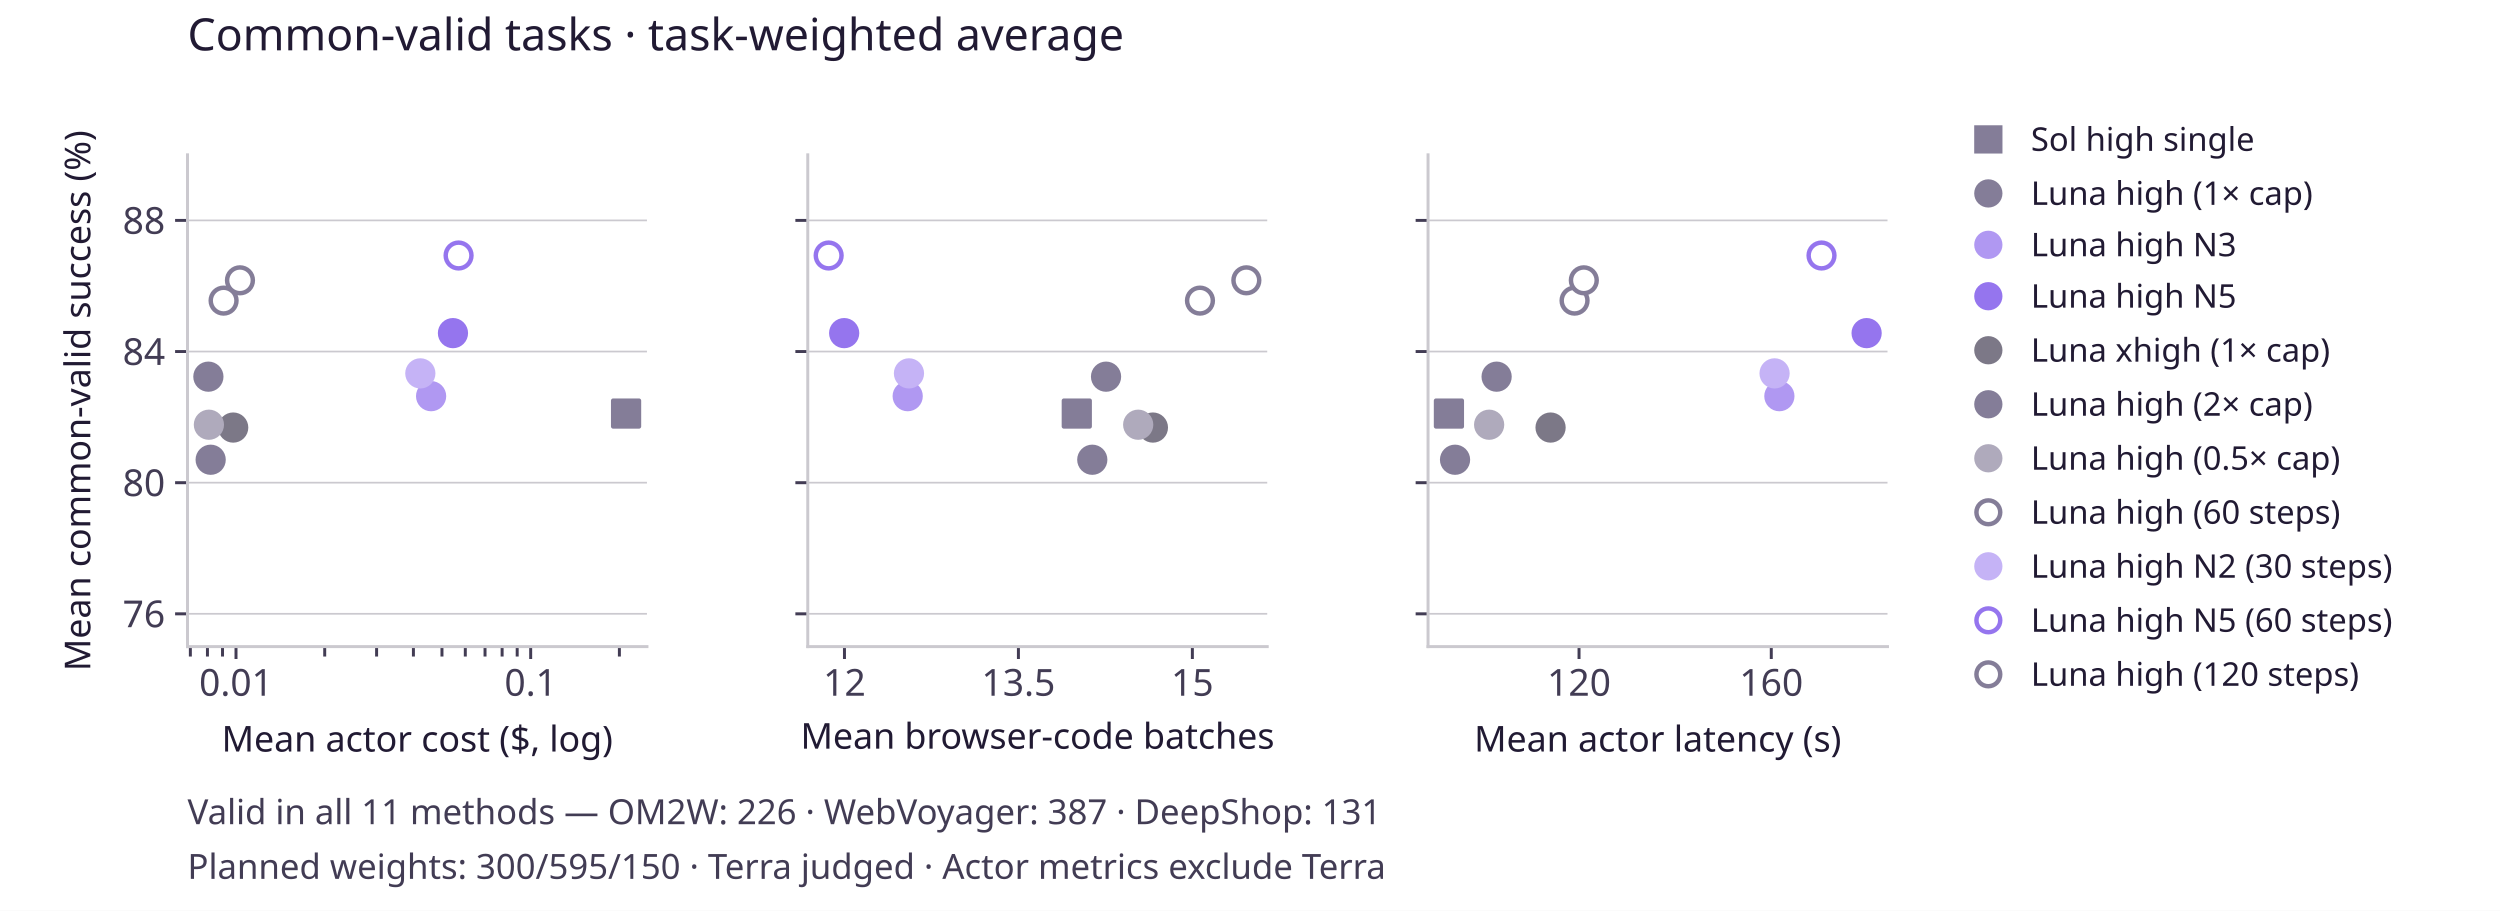
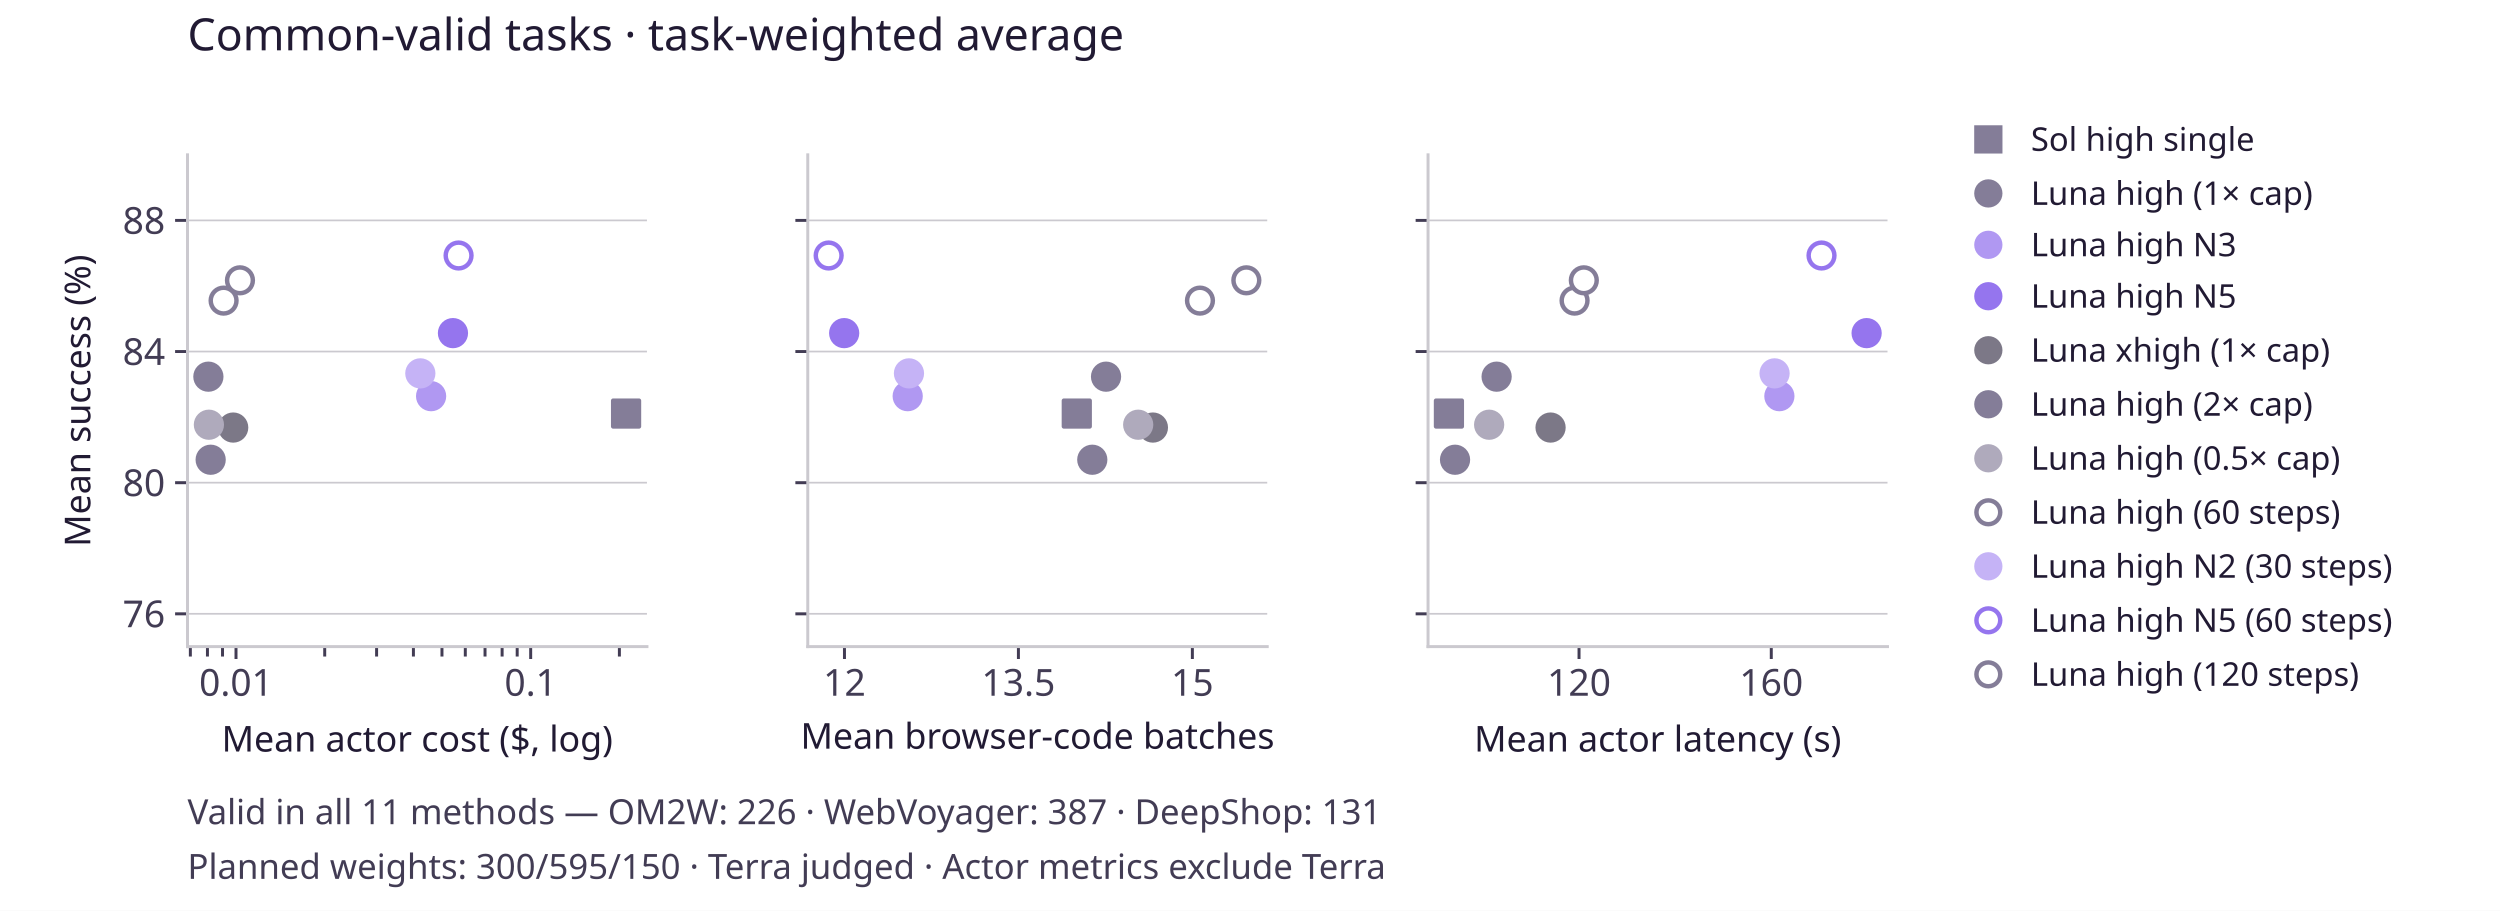
<svg xmlns="http://www.w3.org/2000/svg" xmlns:xlink="http://www.w3.org/1999/xlink" width="504pt" height="183.6pt" viewBox="0 0 504 183.6" version="1.1">
  <defs>
    <style type="text/css">*{stroke-linejoin: round; stroke-linecap: butt}</style>
  </defs>
  <g id="figure_1">
    <g id="patch_1">
      <path d="M 0 183.6 L 504 183.6 L 504 0 L 0 0 z " style="fill: #ffffff" />
    </g>
    <g id="axes_1">
      <g id="patch_2">
        <path d="M 37.8 130.356 L 130.427 130.356 L 130.427 31.212 L 37.8 31.212 z " style="fill: #ffffff" />
      </g>
      <g id="matplotlib.axis_1">
        <g id="xtick_1">
          <g id="line2d_1">
            <defs>
              <path id="m7bf3d53841" d="M 0 0 L 0 2.5 " style="stroke: #423c54; stroke-width: 0.6" />
            </defs>
            <g>
              <use xlink:href="#m7bf3d53841" x="47.578" y="130.356" style="fill: #423c54; stroke: #423c54; stroke-width: 0.6" />
            </g>
          </g>
          <g id="text_1">
            <text style="fill: #423c54; font: 7.5px 'Albert Sans'; text-anchor: middle" x="47.578" y="140.256" transform="rotate(-0 47.57794 140.256)">0.01</text>
          </g>
        </g>
        <g id="xtick_2">
          <g id="line2d_2">
            <g>
              <use xlink:href="#m7bf3d53841" x="106.984" y="130.356" style="fill: #423c54; stroke: #423c54; stroke-width: 0.6" />
            </g>
          </g>
          <g id="text_2">
            <text style="fill: #423c54; font: 7.5px 'Albert Sans'; text-anchor: middle" x="106.984" y="140.256" transform="rotate(-0 106.9845 140.256)">0.1</text>
          </g>
        </g>
        <g id="xtick_3">
          <g id="line2d_3">
            <defs>
              <path id="m1e81e8a280" d="M 0 0 L 0 2 " style="stroke: #423c54; stroke-width: 0.6" />
            </defs>
            <g>
              <use xlink:href="#m1e81e8a280" x="38.376" y="130.356" style="fill: #423c54; stroke: #423c54; stroke-width: 0.6" />
            </g>
          </g>
        </g>
        <g id="xtick_4">
          <g id="line2d_4">
            <g>
              <use xlink:href="#m1e81e8a280" x="41.821" y="130.356" style="fill: #423c54; stroke: #423c54; stroke-width: 0.6" />
            </g>
          </g>
        </g>
        <g id="xtick_5">
          <g id="line2d_5">
            <g>
              <use xlink:href="#m1e81e8a280" x="44.86" y="130.356" style="fill: #423c54; stroke: #423c54; stroke-width: 0.6" />
            </g>
          </g>
        </g>
        <g id="xtick_6">
          <g id="line2d_6">
            <g>
              <use xlink:href="#m1e81e8a280" x="65.461" y="130.356" style="fill: #423c54; stroke: #423c54; stroke-width: 0.6" />
            </g>
          </g>
        </g>
        <g id="xtick_7">
          <g id="line2d_7">
            <g>
              <use xlink:href="#m1e81e8a280" x="75.922" y="130.356" style="fill: #423c54; stroke: #423c54; stroke-width: 0.6" />
            </g>
          </g>
        </g>
        <g id="xtick_8">
          <g id="line2d_8">
            <g>
              <use xlink:href="#m1e81e8a280" x="83.344" y="130.356" style="fill: #423c54; stroke: #423c54; stroke-width: 0.6" />
            </g>
          </g>
        </g>
        <g id="xtick_9">
          <g id="line2d_9">
            <g>
              <use xlink:href="#m1e81e8a280" x="89.101" y="130.356" style="fill: #423c54; stroke: #423c54; stroke-width: 0.6" />
            </g>
          </g>
        </g>
        <g id="xtick_10">
          <g id="line2d_10">
            <g>
              <use xlink:href="#m1e81e8a280" x="93.805" y="130.356" style="fill: #423c54; stroke: #423c54; stroke-width: 0.6" />
            </g>
          </g>
        </g>
        <g id="xtick_11">
          <g id="line2d_11">
            <g>
              <use xlink:href="#m1e81e8a280" x="97.782" y="130.356" style="fill: #423c54; stroke: #423c54; stroke-width: 0.6" />
            </g>
          </g>
        </g>
        <g id="xtick_12">
          <g id="line2d_12">
            <g>
              <use xlink:href="#m1e81e8a280" x="101.227" y="130.356" style="fill: #423c54; stroke: #423c54; stroke-width: 0.6" />
            </g>
          </g>
        </g>
        <g id="xtick_13">
          <g id="line2d_13">
            <g>
              <use xlink:href="#m1e81e8a280" x="104.266" y="130.356" style="fill: #423c54; stroke: #423c54; stroke-width: 0.6" />
            </g>
          </g>
        </g>
        <g id="xtick_14">
          <g id="line2d_14">
            <g>
              <use xlink:href="#m1e81e8a280" x="124.868" y="130.356" style="fill: #423c54; stroke: #423c54; stroke-width: 0.6" />
            </g>
          </g>
        </g>
        <g id="text_3">
          <text style="fill: #211a33; font: 7.2px 'Albert Sans'; text-anchor: middle" x="84.114" y="151.516" transform="rotate(-0 84.11351 151.516)">Mean actor cost ($, log)</text>
        </g>
      </g>
      <g id="matplotlib.axis_2">
        <g id="ytick_1">
          <g id="line2d_15">
            <path d="M 37.8 123.746 L 130.427 123.746 " clip-path="url(#pa43cdb38d8)" style="fill: none; stroke: #cbc9cf; stroke-width: 0.35; stroke-linecap: square" />
          </g>
          <g id="line2d_16">
            <defs>
              <path id="m5f64cc9b28" d="M 0 0 L -2.5 0 " style="stroke: #423c54; stroke-width: 0.6" />
            </defs>
            <g>
              <use xlink:href="#m5f64cc9b28" x="37.8" y="123.746" style="fill: #423c54; stroke: #423c54; stroke-width: 0.6" />
            </g>
          </g>
          <g id="text_4">
            <text style="fill: #423c54; font: 7.5px 'Albert Sans'; text-anchor: end" x="33.3" y="126.446" transform="rotate(-0 33.3 126.4464)">76</text>
          </g>
        </g>
        <g id="ytick_2">
          <g id="line2d_17">
            <path d="M 37.8 97.308 L 130.427 97.308 " clip-path="url(#pa43cdb38d8)" style="fill: none; stroke: #cbc9cf; stroke-width: 0.35; stroke-linecap: square" />
          </g>
          <g id="line2d_18">
            <g>
              <use xlink:href="#m5f64cc9b28" x="37.8" y="97.308" style="fill: #423c54; stroke: #423c54; stroke-width: 0.6" />
            </g>
          </g>
          <g id="text_5">
            <text style="fill: #423c54; font: 7.5px 'Albert Sans'; text-anchor: end" x="33.3" y="100.008" transform="rotate(-0 33.3 100.008)">80</text>
          </g>
        </g>
        <g id="ytick_3">
          <g id="line2d_19">
            <path d="M 37.8 70.87 L 130.427 70.87 " clip-path="url(#pa43cdb38d8)" style="fill: none; stroke: #cbc9cf; stroke-width: 0.35; stroke-linecap: square" />
          </g>
          <g id="line2d_20">
            <g>
              <use xlink:href="#m5f64cc9b28" x="37.8" y="70.87" style="fill: #423c54; stroke: #423c54; stroke-width: 0.6" />
            </g>
          </g>
          <g id="text_6">
            <text style="fill: #423c54; font: 7.5px 'Albert Sans'; text-anchor: end" x="33.3" y="73.57" transform="rotate(-0 33.3 73.5696)">84</text>
          </g>
        </g>
        <g id="ytick_4">
          <g id="line2d_21">
            <path d="M 37.8 44.431 L 130.427 44.431 " clip-path="url(#pa43cdb38d8)" style="fill: none; stroke: #cbc9cf; stroke-width: 0.35; stroke-linecap: square" />
          </g>
          <g id="line2d_22">
            <g>
              <use xlink:href="#m5f64cc9b28" x="37.8" y="44.431" style="fill: #423c54; stroke: #423c54; stroke-width: 0.6" />
            </g>
          </g>
          <g id="text_7">
            <text style="fill: #423c54; font: 7.5px 'Albert Sans'; text-anchor: end" x="33.3" y="47.131" transform="rotate(-0 33.3 47.1312)">88</text>
          </g>
        </g>
        <g id="text_8">
-           <text style="fill: #211a33; font: 7.2px 'Albert Sans'; text-anchor: middle" x="18.207" y="80.784" transform="rotate(-90 18.20727 80.784)">Mean common-valid success (%)</text>
+           <text style="fill: #211a33; font: 7.2px 'Albert Sans'; text-anchor: middle" x="18.207" y="80.784" transform="rotate(-90 18.20727 80.784)">Mean success (%)</text>
        </g>
      </g>
      <g id="patch_3">
        <path d="M 37.8 130.356 L 37.8 31.212 " style="fill: none; stroke: #cbc9cf; stroke-width: 0.6; stroke-linejoin: miter; stroke-linecap: square" />
      </g>
      <g id="patch_4">
        <path d="M 37.8 130.356 L 130.427 130.356 " style="fill: none; stroke: #cbc9cf; stroke-width: 0.6; stroke-linejoin: miter; stroke-linecap: square" />
      </g>
      <g id="PathCollection_1">
        <defs>
          <path id="m5c010757d6" d="M -2.598 2.598 L 2.598 2.598 L 2.598 -2.598 L -2.598 -2.598 z " style="stroke: #847d98; stroke-width: 0.9" />
        </defs>
        <g clip-path="url(#pa43cdb38d8)">
          <use xlink:href="#m5c010757d6" x="126.217" y="83.372" style="fill: #847d98; stroke: #847d98; stroke-width: 0.9" />
        </g>
      </g>
      <g id="PathCollection_2">
        <defs>
          <path id="m132264693e" d="M 0 2.598 C 0.689 2.598 1.35 2.324 1.837 1.837 C 2.324 1.35 2.598 0.689 2.598 0 C 2.598 -0.689 2.324 -1.35 1.837 -1.837 C 1.35 -2.324 0.689 -2.598 0 -2.598 C -0.689 -2.598 -1.35 -2.324 -1.837 -1.837 C -2.324 -1.35 -2.598 -0.689 -2.598 0 C -2.598 0.689 -2.324 1.35 -1.837 1.837 C -1.35 2.324 -0.689 2.598 0 2.598 z " style="stroke: #847d98; stroke-width: 0.9" />
        </defs>
        <g clip-path="url(#pa43cdb38d8)">
          <use xlink:href="#m132264693e" x="42.47" y="92.684" style="fill: #847d98; stroke: #847d98; stroke-width: 0.9" />
        </g>
      </g>
      <g id="PathCollection_3">
        <defs>
          <path id="me05ac638e6" d="M 0 2.598 C 0.689 2.598 1.35 2.324 1.837 1.837 C 2.324 1.35 2.598 0.689 2.598 0 C 2.598 -0.689 2.324 -1.35 1.837 -1.837 C 1.35 -2.324 0.689 -2.598 0 -2.598 C -0.689 -2.598 -1.35 -2.324 -1.837 -1.837 C -2.324 -1.35 -2.598 -0.689 -2.598 0 C -2.598 0.689 -2.324 1.35 -1.837 1.837 C -1.35 2.324 -0.689 2.598 0 2.598 z " style="stroke: #b098f2; stroke-width: 0.9" />
        </defs>
        <g clip-path="url(#pa43cdb38d8)">
          <use xlink:href="#me05ac638e6" x="86.91" y="79.867" style="fill: #b098f2; stroke: #b098f2; stroke-width: 0.9" />
        </g>
      </g>
      <g id="PathCollection_4">
        <defs>
          <path id="me424b71756" d="M 0 2.598 C 0.689 2.598 1.35 2.324 1.837 1.837 C 2.324 1.35 2.598 0.689 2.598 0 C 2.598 -0.689 2.324 -1.35 1.837 -1.837 C 1.35 -2.324 0.689 -2.598 0 -2.598 C -0.689 -2.598 -1.35 -2.324 -1.837 -1.837 C -2.324 -1.35 -2.598 -0.689 -2.598 0 C -2.598 0.689 -2.324 1.35 -1.837 1.837 C -1.35 2.324 -0.689 2.598 0 2.598 z " style="stroke: #9575ee; stroke-width: 0.9" />
        </defs>
        <g clip-path="url(#pa43cdb38d8)">
          <use xlink:href="#me424b71756" x="91.317" y="67.157" style="fill: #9575ee; stroke: #9575ee; stroke-width: 0.9" />
        </g>
      </g>
      <g id="PathCollection_5">
        <defs>
          <path id="mc02a5d491f" d="M 0 2.598 C 0.689 2.598 1.35 2.324 1.837 1.837 C 2.324 1.35 2.598 0.689 2.598 0 C 2.598 -0.689 2.324 -1.35 1.837 -1.837 C 1.35 -2.324 0.689 -2.598 0 -2.598 C -0.689 -2.598 -1.35 -2.324 -1.837 -1.837 C -2.324 -1.35 -2.598 -0.689 -2.598 0 C -2.598 0.689 -2.324 1.35 -1.837 1.837 C -1.35 2.324 -0.689 2.598 0 2.598 z " style="stroke: #7c7887; stroke-width: 0.9" />
        </defs>
        <g clip-path="url(#pa43cdb38d8)">
          <use xlink:href="#mc02a5d491f" x="47.012" y="86.195" style="fill: #7c7887; stroke: #7c7887; stroke-width: 0.9" />
        </g>
      </g>
      <g id="PathCollection_6">
        <g clip-path="url(#pa43cdb38d8)">
          <use xlink:href="#m132264693e" x="42.01" y="75.937" style="fill: #847d98; stroke: #847d98; stroke-width: 0.9" />
        </g>
      </g>
      <g id="PathCollection_7">
        <defs>
          <path id="md7b0478f4b" d="M 0 2.598 C 0.689 2.598 1.35 2.324 1.837 1.837 C 2.324 1.35 2.598 0.689 2.598 0 C 2.598 -0.689 2.324 -1.35 1.837 -1.837 C 1.35 -2.324 0.689 -2.598 0 -2.598 C -0.689 -2.598 -1.35 -2.324 -1.837 -1.837 C -2.324 -1.35 -2.598 -0.689 -2.598 0 C -2.598 0.689 -2.324 1.35 -1.837 1.837 C -1.35 2.324 -0.689 2.598 0 2.598 z " style="stroke: #afaabc; stroke-width: 0.9" />
        </defs>
        <g clip-path="url(#pa43cdb38d8)">
          <use xlink:href="#md7b0478f4b" x="42.113" y="85.624" style="fill: #afaabc; stroke: #afaabc; stroke-width: 0.9" />
        </g>
      </g>
      <g id="PathCollection_8">
        <defs>
          <path id="m5237329df6" d="M 0 2.598 C 0.689 2.598 1.35 2.324 1.837 1.837 C 2.324 1.35 2.598 0.689 2.598 0 C 2.598 -0.689 2.324 -1.35 1.837 -1.837 C 1.35 -2.324 0.689 -2.598 0 -2.598 C -0.689 -2.598 -1.35 -2.324 -1.837 -1.837 C -2.324 -1.35 -2.598 -0.689 -2.598 0 C -2.598 0.689 -2.324 1.35 -1.837 1.837 C -1.35 2.324 -0.689 2.598 0 2.598 z " style="stroke: #847d98; stroke-width: 0.9" />
        </defs>
        <g clip-path="url(#pa43cdb38d8)">
          <use xlink:href="#m5237329df6" x="45.078" y="60.604" style="fill: #ffffff; stroke: #847d98; stroke-width: 0.9" />
        </g>
      </g>
      <g id="PathCollection_9">
        <defs>
          <path id="m27177414d1" d="M 0 2.598 C 0.689 2.598 1.35 2.324 1.837 1.837 C 2.324 1.35 2.598 0.689 2.598 0 C 2.598 -0.689 2.324 -1.35 1.837 -1.837 C 1.35 -2.324 0.689 -2.598 0 -2.598 C -0.689 -2.598 -1.35 -2.324 -1.837 -1.837 C -2.324 -1.35 -2.598 -0.689 -2.598 0 C -2.598 0.689 -2.324 1.35 -1.837 1.837 C -1.35 2.324 -0.689 2.598 0 2.598 z " style="stroke: #c5b3f6; stroke-width: 0.9" />
        </defs>
        <g clip-path="url(#pa43cdb38d8)">
          <use xlink:href="#m27177414d1" x="84.738" y="75.273" style="fill: #c5b3f6; stroke: #c5b3f6; stroke-width: 0.9" />
        </g>
      </g>
      <g id="PathCollection_10">
        <defs>
          <path id="mced84fda12" d="M 0 2.598 C 0.689 2.598 1.35 2.324 1.837 1.837 C 2.324 1.35 2.598 0.689 2.598 0 C 2.598 -0.689 2.324 -1.35 1.837 -1.837 C 1.35 -2.324 0.689 -2.598 0 -2.598 C -0.689 -2.598 -1.35 -2.324 -1.837 -1.837 C -2.324 -1.35 -2.598 -0.689 -2.598 0 C -2.598 0.689 -2.324 1.35 -1.837 1.837 C -1.35 2.324 -0.689 2.598 0 2.598 z " style="stroke: #9575ee; stroke-width: 0.9" />
        </defs>
        <g clip-path="url(#pa43cdb38d8)">
          <use xlink:href="#mced84fda12" x="92.449" y="51.509" style="fill: #ffffff; stroke: #9575ee; stroke-width: 0.9" />
        </g>
      </g>
      <g id="PathCollection_11">
        <g clip-path="url(#pa43cdb38d8)">
          <use xlink:href="#m5237329df6" x="48.378" y="56.512" style="fill: #ffffff; stroke: #847d98; stroke-width: 0.9" />
        </g>
      </g>
    </g>
    <g id="axes_2">
      <g id="patch_5">
        <path d="M 162.846 130.356 L 255.474 130.356 L 255.474 31.212 L 162.846 31.212 z " style="fill: #ffffff" />
      </g>
      <g id="matplotlib.axis_3">
        <g id="xtick_15">
          <g id="line2d_23">
            <g>
              <use xlink:href="#m7bf3d53841" x="170.244" y="130.356" style="fill: #423c54; stroke: #423c54; stroke-width: 0.6" />
            </g>
          </g>
          <g id="text_9">
            <text style="fill: #423c54; font: 7.5px 'Albert Sans'; text-anchor: middle" x="170.244" y="140.256" transform="rotate(-0 170.2435 140.256)">12</text>
          </g>
        </g>
        <g id="xtick_16">
          <g id="line2d_24">
            <g>
              <use xlink:href="#m7bf3d53841" x="205.312" y="130.356" style="fill: #423c54; stroke: #423c54; stroke-width: 0.6" />
            </g>
          </g>
          <g id="text_10">
            <text style="fill: #423c54; font: 7.5px 'Albert Sans'; text-anchor: middle" x="205.312" y="140.256" transform="rotate(-0 205.3122 140.256)">13.5</text>
          </g>
        </g>
        <g id="xtick_17">
          <g id="line2d_25">
            <g>
              <use xlink:href="#m7bf3d53841" x="240.381" y="130.356" style="fill: #423c54; stroke: #423c54; stroke-width: 0.6" />
            </g>
          </g>
          <g id="text_11">
            <text style="fill: #423c54; font: 7.5px 'Albert Sans'; text-anchor: middle" x="240.381" y="140.256" transform="rotate(-0 240.3808 140.256)">15</text>
          </g>
        </g>
        <g id="text_12">
          <text style="fill: #211a33; font: 7.2px 'Albert Sans'; text-anchor: middle" x="209.16" y="150.94" transform="rotate(-0 209.16 150.94)">Mean browser-code batches</text>
        </g>
      </g>
      <g id="matplotlib.axis_4">
        <g id="ytick_5">
          <g id="line2d_26">
            <path d="M 162.846 123.746 L 255.474 123.746 " clip-path="url(#pc4cf325bdf)" style="fill: none; stroke: #cbc9cf; stroke-width: 0.35; stroke-linecap: square" />
          </g>
          <g id="line2d_27">
            <g>
              <use xlink:href="#m5f64cc9b28" x="162.846" y="123.746" style="fill: #423c54; stroke: #423c54; stroke-width: 0.6" />
            </g>
          </g>
        </g>
        <g id="ytick_6">
          <g id="line2d_28">
            <path d="M 162.846 97.308 L 255.474 97.308 " clip-path="url(#pc4cf325bdf)" style="fill: none; stroke: #cbc9cf; stroke-width: 0.35; stroke-linecap: square" />
          </g>
          <g id="line2d_29">
            <g>
              <use xlink:href="#m5f64cc9b28" x="162.846" y="97.308" style="fill: #423c54; stroke: #423c54; stroke-width: 0.6" />
            </g>
          </g>
        </g>
        <g id="ytick_7">
          <g id="line2d_30">
            <path d="M 162.846 70.87 L 255.474 70.87 " clip-path="url(#pc4cf325bdf)" style="fill: none; stroke: #cbc9cf; stroke-width: 0.35; stroke-linecap: square" />
          </g>
          <g id="line2d_31">
            <g>
              <use xlink:href="#m5f64cc9b28" x="162.846" y="70.87" style="fill: #423c54; stroke: #423c54; stroke-width: 0.6" />
            </g>
          </g>
        </g>
        <g id="ytick_8">
          <g id="line2d_32">
            <path d="M 162.846 44.431 L 255.474 44.431 " clip-path="url(#pc4cf325bdf)" style="fill: none; stroke: #cbc9cf; stroke-width: 0.35; stroke-linecap: square" />
          </g>
          <g id="line2d_33">
            <g>
              <use xlink:href="#m5f64cc9b28" x="162.846" y="44.431" style="fill: #423c54; stroke: #423c54; stroke-width: 0.6" />
            </g>
          </g>
        </g>
      </g>
      <g id="patch_6">
        <path d="M 162.846 130.356 L 162.846 31.212 " style="fill: none; stroke: #cbc9cf; stroke-width: 0.6; stroke-linejoin: miter; stroke-linecap: square" />
      </g>
      <g id="patch_7">
        <path d="M 162.846 130.356 L 255.474 130.356 " style="fill: none; stroke: #cbc9cf; stroke-width: 0.6; stroke-linejoin: miter; stroke-linecap: square" />
      </g>
      <g id="PathCollection_12">
        <g clip-path="url(#pc4cf325bdf)">
          <use xlink:href="#m5c010757d6" x="217.08" y="83.372" style="fill: #847d98; stroke: #847d98; stroke-width: 0.9" />
        </g>
      </g>
      <g id="PathCollection_13">
        <g clip-path="url(#pc4cf325bdf)">
          <use xlink:href="#m132264693e" x="220.205" y="92.684" style="fill: #847d98; stroke: #847d98; stroke-width: 0.9" />
        </g>
      </g>
      <g id="PathCollection_14">
        <g clip-path="url(#pc4cf325bdf)">
          <use xlink:href="#me05ac638e6" x="182.991" y="79.867" style="fill: #b098f2; stroke: #b098f2; stroke-width: 0.9" />
        </g>
      </g>
      <g id="PathCollection_15">
        <g clip-path="url(#pc4cf325bdf)">
          <use xlink:href="#me424b71756" x="170.185" y="67.157" style="fill: #9575ee; stroke: #9575ee; stroke-width: 0.9" />
        </g>
      </g>
      <g id="PathCollection_16">
        <g clip-path="url(#pc4cf325bdf)">
          <use xlink:href="#mc02a5d491f" x="232.426" y="86.195" style="fill: #7c7887; stroke: #7c7887; stroke-width: 0.9" />
        </g>
      </g>
      <g id="PathCollection_17">
        <g clip-path="url(#pc4cf325bdf)">
          <use xlink:href="#m132264693e" x="222.978" y="75.937" style="fill: #847d98; stroke: #847d98; stroke-width: 0.9" />
        </g>
      </g>
      <g id="PathCollection_18">
        <g clip-path="url(#pc4cf325bdf)">
          <use xlink:href="#md7b0478f4b" x="229.459" y="85.624" style="fill: #afaabc; stroke: #afaabc; stroke-width: 0.9" />
        </g>
      </g>
      <g id="PathCollection_19">
        <g clip-path="url(#pc4cf325bdf)">
          <use xlink:href="#m5237329df6" x="241.913" y="60.604" style="fill: #ffffff; stroke: #847d98; stroke-width: 0.9" />
        </g>
      </g>
      <g id="PathCollection_20">
        <g clip-path="url(#pc4cf325bdf)">
          <use xlink:href="#m27177414d1" x="183.248" y="75.273" style="fill: #c5b3f6; stroke: #c5b3f6; stroke-width: 0.9" />
        </g>
      </g>
      <g id="PathCollection_21">
        <g clip-path="url(#pc4cf325bdf)">
          <use xlink:href="#mced84fda12" x="167.057" y="51.509" style="fill: #ffffff; stroke: #9575ee; stroke-width: 0.9" />
        </g>
      </g>
      <g id="PathCollection_22">
        <g clip-path="url(#pc4cf325bdf)">
          <use xlink:href="#m5237329df6" x="251.263" y="56.512" style="fill: #ffffff; stroke: #847d98; stroke-width: 0.9" />
        </g>
      </g>
    </g>
    <g id="axes_3">
      <g id="patch_8">
        <path d="M 287.893 130.356 L 380.52 130.356 L 380.52 31.212 L 287.893 31.212 z " style="fill: #ffffff" />
      </g>
      <g id="matplotlib.axis_5">
        <g id="xtick_18">
          <g id="line2d_34">
            <g>
              <use xlink:href="#m7bf3d53841" x="318.333" y="130.356" style="fill: #423c54; stroke: #423c54; stroke-width: 0.6" />
            </g>
          </g>
          <g id="text_13">
            <text style="fill: #423c54; font: 7.5px 'Albert Sans'; text-anchor: middle" x="318.333" y="140.256" transform="rotate(-0 318.3329 140.256)">120</text>
          </g>
        </g>
        <g id="xtick_19">
          <g id="line2d_35">
            <g>
              <use xlink:href="#m7bf3d53841" x="357.09" y="130.356" style="fill: #423c54; stroke: #423c54; stroke-width: 0.6" />
            </g>
          </g>
          <g id="text_14">
            <text style="fill: #423c54; font: 7.5px 'Albert Sans'; text-anchor: middle" x="357.09" y="140.256" transform="rotate(-0 357.0896 140.256)">160</text>
          </g>
        </g>
        <g id="text_15">
          <text style="fill: #211a33; font: 7.2px 'Albert Sans'; text-anchor: middle" x="334.206" y="151.516" transform="rotate(-0 334.2065 151.516)">Mean actor latency (s)</text>
        </g>
      </g>
      <g id="matplotlib.axis_6">
        <g id="ytick_9">
          <g id="line2d_36">
            <path d="M 287.893 123.746 L 380.52 123.746 " clip-path="url(#p2f8dcb2d23)" style="fill: none; stroke: #cbc9cf; stroke-width: 0.35; stroke-linecap: square" />
          </g>
          <g id="line2d_37">
            <g>
              <use xlink:href="#m5f64cc9b28" x="287.893" y="123.746" style="fill: #423c54; stroke: #423c54; stroke-width: 0.6" />
            </g>
          </g>
        </g>
        <g id="ytick_10">
          <g id="line2d_38">
            <path d="M 287.893 97.308 L 380.52 97.308 " clip-path="url(#p2f8dcb2d23)" style="fill: none; stroke: #cbc9cf; stroke-width: 0.35; stroke-linecap: square" />
          </g>
          <g id="line2d_39">
            <g>
              <use xlink:href="#m5f64cc9b28" x="287.893" y="97.308" style="fill: #423c54; stroke: #423c54; stroke-width: 0.6" />
            </g>
          </g>
        </g>
        <g id="ytick_11">
          <g id="line2d_40">
            <path d="M 287.893 70.87 L 380.52 70.87 " clip-path="url(#p2f8dcb2d23)" style="fill: none; stroke: #cbc9cf; stroke-width: 0.35; stroke-linecap: square" />
          </g>
          <g id="line2d_41">
            <g>
              <use xlink:href="#m5f64cc9b28" x="287.893" y="70.87" style="fill: #423c54; stroke: #423c54; stroke-width: 0.6" />
            </g>
          </g>
        </g>
        <g id="ytick_12">
          <g id="line2d_42">
            <path d="M 287.893 44.431 L 380.52 44.431 " clip-path="url(#p2f8dcb2d23)" style="fill: none; stroke: #cbc9cf; stroke-width: 0.35; stroke-linecap: square" />
          </g>
          <g id="line2d_43">
            <g>
              <use xlink:href="#m5f64cc9b28" x="287.893" y="44.431" style="fill: #423c54; stroke: #423c54; stroke-width: 0.6" />
            </g>
          </g>
        </g>
      </g>
      <g id="patch_9">
        <path d="M 287.893 130.356 L 287.893 31.212 " style="fill: none; stroke: #cbc9cf; stroke-width: 0.6; stroke-linejoin: miter; stroke-linecap: square" />
      </g>
      <g id="patch_10">
        <path d="M 287.893 130.356 L 380.52 130.356 " style="fill: none; stroke: #cbc9cf; stroke-width: 0.6; stroke-linejoin: miter; stroke-linecap: square" />
      </g>
      <g id="PathCollection_23">
        <g clip-path="url(#p2f8dcb2d23)">
          <use xlink:href="#m5c010757d6" x="292.103" y="83.372" style="fill: #847d98; stroke: #847d98; stroke-width: 0.9" />
        </g>
      </g>
      <g id="PathCollection_24">
        <g clip-path="url(#p2f8dcb2d23)">
          <use xlink:href="#m132264693e" x="293.336" y="92.684" style="fill: #847d98; stroke: #847d98; stroke-width: 0.9" />
        </g>
      </g>
      <g id="PathCollection_25">
        <g clip-path="url(#p2f8dcb2d23)">
          <use xlink:href="#me05ac638e6" x="358.722" y="79.867" style="fill: #b098f2; stroke: #b098f2; stroke-width: 0.9" />
        </g>
      </g>
      <g id="PathCollection_26">
        <g clip-path="url(#p2f8dcb2d23)">
          <use xlink:href="#me424b71756" x="376.31" y="67.157" style="fill: #9575ee; stroke: #9575ee; stroke-width: 0.9" />
        </g>
      </g>
      <g id="PathCollection_27">
        <g clip-path="url(#p2f8dcb2d23)">
          <use xlink:href="#mc02a5d491f" x="312.594" y="86.195" style="fill: #7c7887; stroke: #7c7887; stroke-width: 0.9" />
        </g>
      </g>
      <g id="PathCollection_28">
        <g clip-path="url(#p2f8dcb2d23)">
          <use xlink:href="#m132264693e" x="301.718" y="75.937" style="fill: #847d98; stroke: #847d98; stroke-width: 0.9" />
        </g>
      </g>
      <g id="PathCollection_29">
        <g clip-path="url(#p2f8dcb2d23)">
          <use xlink:href="#md7b0478f4b" x="300.21" y="85.624" style="fill: #afaabc; stroke: #afaabc; stroke-width: 0.9" />
        </g>
      </g>
      <g id="PathCollection_30">
        <g clip-path="url(#p2f8dcb2d23)">
          <use xlink:href="#m5237329df6" x="317.433" y="60.604" style="fill: #ffffff; stroke: #847d98; stroke-width: 0.9" />
        </g>
      </g>
      <g id="PathCollection_31">
        <g clip-path="url(#p2f8dcb2d23)">
          <use xlink:href="#m27177414d1" x="357.754" y="75.273" style="fill: #c5b3f6; stroke: #c5b3f6; stroke-width: 0.9" />
        </g>
      </g>
      <g id="PathCollection_32">
        <g clip-path="url(#p2f8dcb2d23)">
          <use xlink:href="#mced84fda12" x="367.219" y="51.509" style="fill: #ffffff; stroke: #9575ee; stroke-width: 0.9" />
        </g>
      </g>
      <g id="PathCollection_33">
        <g clip-path="url(#p2f8dcb2d23)">
          <use xlink:href="#m5237329df6" x="319.299" y="56.512" style="fill: #ffffff; stroke: #847d98; stroke-width: 0.9" />
        </g>
      </g>
    </g>
    <g id="text_16">
      <text style="fill: #211a33; font: 9px 'Albert Sans'; text-anchor: start" x="37.8" y="10.152" transform="rotate(-0 37.8 10.152)">Common-valid tasks · task-weighted average</text>
    </g>
    <g id="text_17">
      <text style="fill: #423c54; font: 7px 'Albert Sans'; text-anchor: start" x="37.8" y="166.158" transform="rotate(-0 37.8 166.158)">Valid in all 11 methods — OM2W: 226 · WebVoyager: 387 · DeepShop: 131</text>
    </g>
    <g id="text_18">
      <text style="fill: #423c54; font: 7px 'Albert Sans'; text-anchor: start" x="37.8" y="177.174" transform="rotate(-0 37.8 177.174)">Planned weights: 300/595/150 · Terra judged · Actor metrics exclude Terra</text>
    </g>
    <g id="legend_1">
      <g id="line2d_44">
        <defs>
          <path id="m0d659d8404" d="M -2.4 2.4 L 2.4 2.4 L 2.4 -2.4 L -2.4 -2.4 z " style="stroke: #847d98; stroke-width: 0.9; stroke-linejoin: miter" />
        </defs>
        <g>
          <use xlink:href="#m0d659d8404" x="400.848" y="28.104" style="fill: #847d98; stroke: #847d98; stroke-width: 0.9; stroke-linejoin: miter" />
        </g>
      </g>
      <g id="text_19">
        <text style="fill: #211a33; font: 6.6px 'Albert Sans'; text-anchor: start" x="409.428" y="30.414" transform="rotate(-0 409.428 30.414)">Sol high single</text>
      </g>
      <g id="line2d_45">
        <defs>
          <path id="mcf5eb80af7" d="M 0 2.4 C 0.636 2.4 1.247 2.147 1.697 1.697 C 2.147 1.247 2.4 0.636 2.4 0 C 2.4 -0.636 2.147 -1.247 1.697 -1.697 C 1.247 -2.147 0.636 -2.4 0 -2.4 C -0.636 -2.4 -1.247 -2.147 -1.697 -1.697 C -2.147 -1.247 -2.4 -0.636 -2.4 0 C -2.4 0.636 -2.147 1.247 -1.697 1.697 C -1.247 2.147 -0.636 2.4 0 2.4 z " style="stroke: #847d98; stroke-width: 0.9" />
        </defs>
        <g>
          <use xlink:href="#mcf5eb80af7" x="400.848" y="38.994" style="fill: #847d98; stroke: #847d98; stroke-width: 0.9" />
        </g>
      </g>
      <g id="text_20">
        <text style="fill: #211a33; font: 6.6px 'Albert Sans'; text-anchor: start" x="409.428" y="41.304" transform="rotate(-0 409.428 41.304)">Luna high (1× cap)</text>
      </g>
      <g id="line2d_46">
        <defs>
          <path id="m30fabb96bb" d="M 0 2.4 C 0.636 2.4 1.247 2.147 1.697 1.697 C 2.147 1.247 2.4 0.636 2.4 0 C 2.4 -0.636 2.147 -1.247 1.697 -1.697 C 1.247 -2.147 0.636 -2.4 0 -2.4 C -0.636 -2.4 -1.247 -2.147 -1.697 -1.697 C -2.147 -1.247 -2.4 -0.636 -2.4 0 C -2.4 0.636 -2.147 1.247 -1.697 1.697 C -1.247 2.147 -0.636 2.4 0 2.4 z " style="stroke: #b098f2; stroke-width: 0.9" />
        </defs>
        <g>
          <use xlink:href="#m30fabb96bb" x="400.848" y="49.356" style="fill: #b098f2; stroke: #b098f2; stroke-width: 0.9" />
        </g>
      </g>
      <g id="text_21">
        <text style="fill: #211a33; font: 6.6px 'Albert Sans'; text-anchor: start" x="409.428" y="51.666" transform="rotate(-0 409.428 51.666)">Luna high N3</text>
      </g>
      <g id="line2d_47">
        <defs>
          <path id="m9bef2496b2" d="M 0 2.4 C 0.636 2.4 1.247 2.147 1.697 1.697 C 2.147 1.247 2.4 0.636 2.4 0 C 2.4 -0.636 2.147 -1.247 1.697 -1.697 C 1.247 -2.147 0.636 -2.4 0 -2.4 C -0.636 -2.4 -1.247 -2.147 -1.697 -1.697 C -2.147 -1.247 -2.4 -0.636 -2.4 0 C -2.4 0.636 -2.147 1.247 -1.697 1.697 C -1.247 2.147 -0.636 2.4 0 2.4 z " style="stroke: #9575ee; stroke-width: 0.9" />
        </defs>
        <g>
          <use xlink:href="#m9bef2496b2" x="400.848" y="59.718" style="fill: #9575ee; stroke: #9575ee; stroke-width: 0.9" />
        </g>
      </g>
      <g id="text_22">
        <text style="fill: #211a33; font: 6.6px 'Albert Sans'; text-anchor: start" x="409.428" y="62.028" transform="rotate(-0 409.428 62.028)">Luna high N5</text>
      </g>
      <g id="line2d_48">
        <defs>
          <path id="mc43fce7821" d="M 0 2.4 C 0.636 2.4 1.247 2.147 1.697 1.697 C 2.147 1.247 2.4 0.636 2.4 0 C 2.4 -0.636 2.147 -1.247 1.697 -1.697 C 1.247 -2.147 0.636 -2.4 0 -2.4 C -0.636 -2.4 -1.247 -2.147 -1.697 -1.697 C -2.147 -1.247 -2.4 -0.636 -2.4 0 C -2.4 0.636 -2.147 1.247 -1.697 1.697 C -1.247 2.147 -0.636 2.4 0 2.4 z " style="stroke: #7c7887; stroke-width: 0.9" />
        </defs>
        <g>
          <use xlink:href="#mc43fce7821" x="400.848" y="70.608" style="fill: #7c7887; stroke: #7c7887; stroke-width: 0.9" />
        </g>
      </g>
      <g id="text_23">
        <text style="fill: #211a33; font: 6.6px 'Albert Sans'; text-anchor: start" x="409.428" y="72.918" transform="rotate(-0 409.428 72.918)">Luna xhigh (1× cap)</text>
      </g>
      <g id="line2d_49">
        <g>
          <use xlink:href="#mcf5eb80af7" x="400.848" y="81.498" style="fill: #847d98; stroke: #847d98; stroke-width: 0.9" />
        </g>
      </g>
      <g id="text_24">
        <text style="fill: #211a33; font: 6.6px 'Albert Sans'; text-anchor: start" x="409.428" y="83.808" transform="rotate(-0 409.428 83.808)">Luna high (2× cap)</text>
      </g>
      <g id="line2d_50">
        <defs>
          <path id="m31489eb4ca" d="M 0 2.4 C 0.636 2.4 1.247 2.147 1.697 1.697 C 2.147 1.247 2.4 0.636 2.4 0 C 2.4 -0.636 2.147 -1.247 1.697 -1.697 C 1.247 -2.147 0.636 -2.4 0 -2.4 C -0.636 -2.4 -1.247 -2.147 -1.697 -1.697 C -2.147 -1.247 -2.4 -0.636 -2.4 0 C -2.4 0.636 -2.147 1.247 -1.697 1.697 C -1.247 2.147 -0.636 2.4 0 2.4 z " style="stroke: #afaabc; stroke-width: 0.9" />
        </defs>
        <g>
          <use xlink:href="#m31489eb4ca" x="400.848" y="92.388" style="fill: #afaabc; stroke: #afaabc; stroke-width: 0.9" />
        </g>
      </g>
      <g id="text_25">
        <text style="fill: #211a33; font: 6.6px 'Albert Sans'; text-anchor: start" x="409.428" y="94.698" transform="rotate(-0 409.428 94.698)">Luna high (0.5× cap)</text>
      </g>
      <g id="line2d_51">
        <defs>
          <path id="mf28f7ba8d3" d="M 0 2.4 C 0.636 2.4 1.247 2.147 1.697 1.697 C 2.147 1.247 2.4 0.636 2.4 0 C 2.4 -0.636 2.147 -1.247 1.697 -1.697 C 1.247 -2.147 0.636 -2.4 0 -2.4 C -0.636 -2.4 -1.247 -2.147 -1.697 -1.697 C -2.147 -1.247 -2.4 -0.636 -2.4 0 C -2.4 0.636 -2.147 1.247 -1.697 1.697 C -1.247 2.147 -0.636 2.4 0 2.4 z " style="stroke: #847d98; stroke-width: 0.9" />
        </defs>
        <g>
          <use xlink:href="#mf28f7ba8d3" x="400.848" y="103.278" style="fill: #ffffff; stroke: #847d98; stroke-width: 0.9" />
        </g>
      </g>
      <g id="text_26">
        <text style="fill: #211a33; font: 6.6px 'Albert Sans'; text-anchor: start" x="409.428" y="105.588" transform="rotate(-0 409.428 105.588)">Luna high (60 steps)</text>
      </g>
      <g id="line2d_52">
        <defs>
          <path id="m3cae85b034" d="M 0 2.4 C 0.636 2.4 1.247 2.147 1.697 1.697 C 2.147 1.247 2.4 0.636 2.4 0 C 2.4 -0.636 2.147 -1.247 1.697 -1.697 C 1.247 -2.147 0.636 -2.4 0 -2.4 C -0.636 -2.4 -1.247 -2.147 -1.697 -1.697 C -2.147 -1.247 -2.4 -0.636 -2.4 0 C -2.4 0.636 -2.147 1.247 -1.697 1.697 C -1.247 2.147 -0.636 2.4 0 2.4 z " style="stroke: #c5b3f6; stroke-width: 0.9" />
        </defs>
        <g>
          <use xlink:href="#m3cae85b034" x="400.848" y="114.168" style="fill: #c5b3f6; stroke: #c5b3f6; stroke-width: 0.9" />
        </g>
      </g>
      <g id="text_27">
        <text style="fill: #211a33; font: 6.6px 'Albert Sans'; text-anchor: start" x="409.428" y="116.478" transform="rotate(-0 409.428 116.478)">Luna high N2 (30 steps)</text>
      </g>
      <g id="line2d_53">
        <defs>
          <path id="mc9c78a7f39" d="M 0 2.4 C 0.636 2.4 1.247 2.147 1.697 1.697 C 2.147 1.247 2.4 0.636 2.4 0 C 2.4 -0.636 2.147 -1.247 1.697 -1.697 C 1.247 -2.147 0.636 -2.4 0 -2.4 C -0.636 -2.4 -1.247 -2.147 -1.697 -1.697 C -2.147 -1.247 -2.4 -0.636 -2.4 0 C -2.4 0.636 -2.147 1.247 -1.697 1.697 C -1.247 2.147 -0.636 2.4 0 2.4 z " style="stroke: #9575ee; stroke-width: 0.9" />
        </defs>
        <g>
          <use xlink:href="#mc9c78a7f39" x="400.848" y="125.058" style="fill: #ffffff; stroke: #9575ee; stroke-width: 0.9" />
        </g>
      </g>
      <g id="text_28">
        <text style="fill: #211a33; font: 6.6px 'Albert Sans'; text-anchor: start" x="409.428" y="127.368" transform="rotate(-0 409.428 127.368)">Luna high N5 (60 steps)</text>
      </g>
      <g id="line2d_54">
        <g>
          <use xlink:href="#mf28f7ba8d3" x="400.848" y="135.948" style="fill: #ffffff; stroke: #847d98; stroke-width: 0.9" />
        </g>
      </g>
      <g id="text_29">
        <text style="fill: #211a33; font: 6.6px 'Albert Sans'; text-anchor: start" x="409.428" y="138.258" transform="rotate(-0 409.428 138.258)">Luna high (120 steps)</text>
      </g>
    </g>
  </g>
  <defs>
    <clipPath id="pa43cdb38d8">
      <rect x="37.8" y="31.212" width="92.627" height="99.144" />
    </clipPath>
    <clipPath id="pc4cf325bdf">
      <rect x="162.846" y="31.212" width="92.627" height="99.144" />
    </clipPath>
    <clipPath id="p2f8dcb2d23">
      <rect x="287.893" y="31.212" width="92.627" height="99.144" />
    </clipPath>
  </defs>
</svg>
